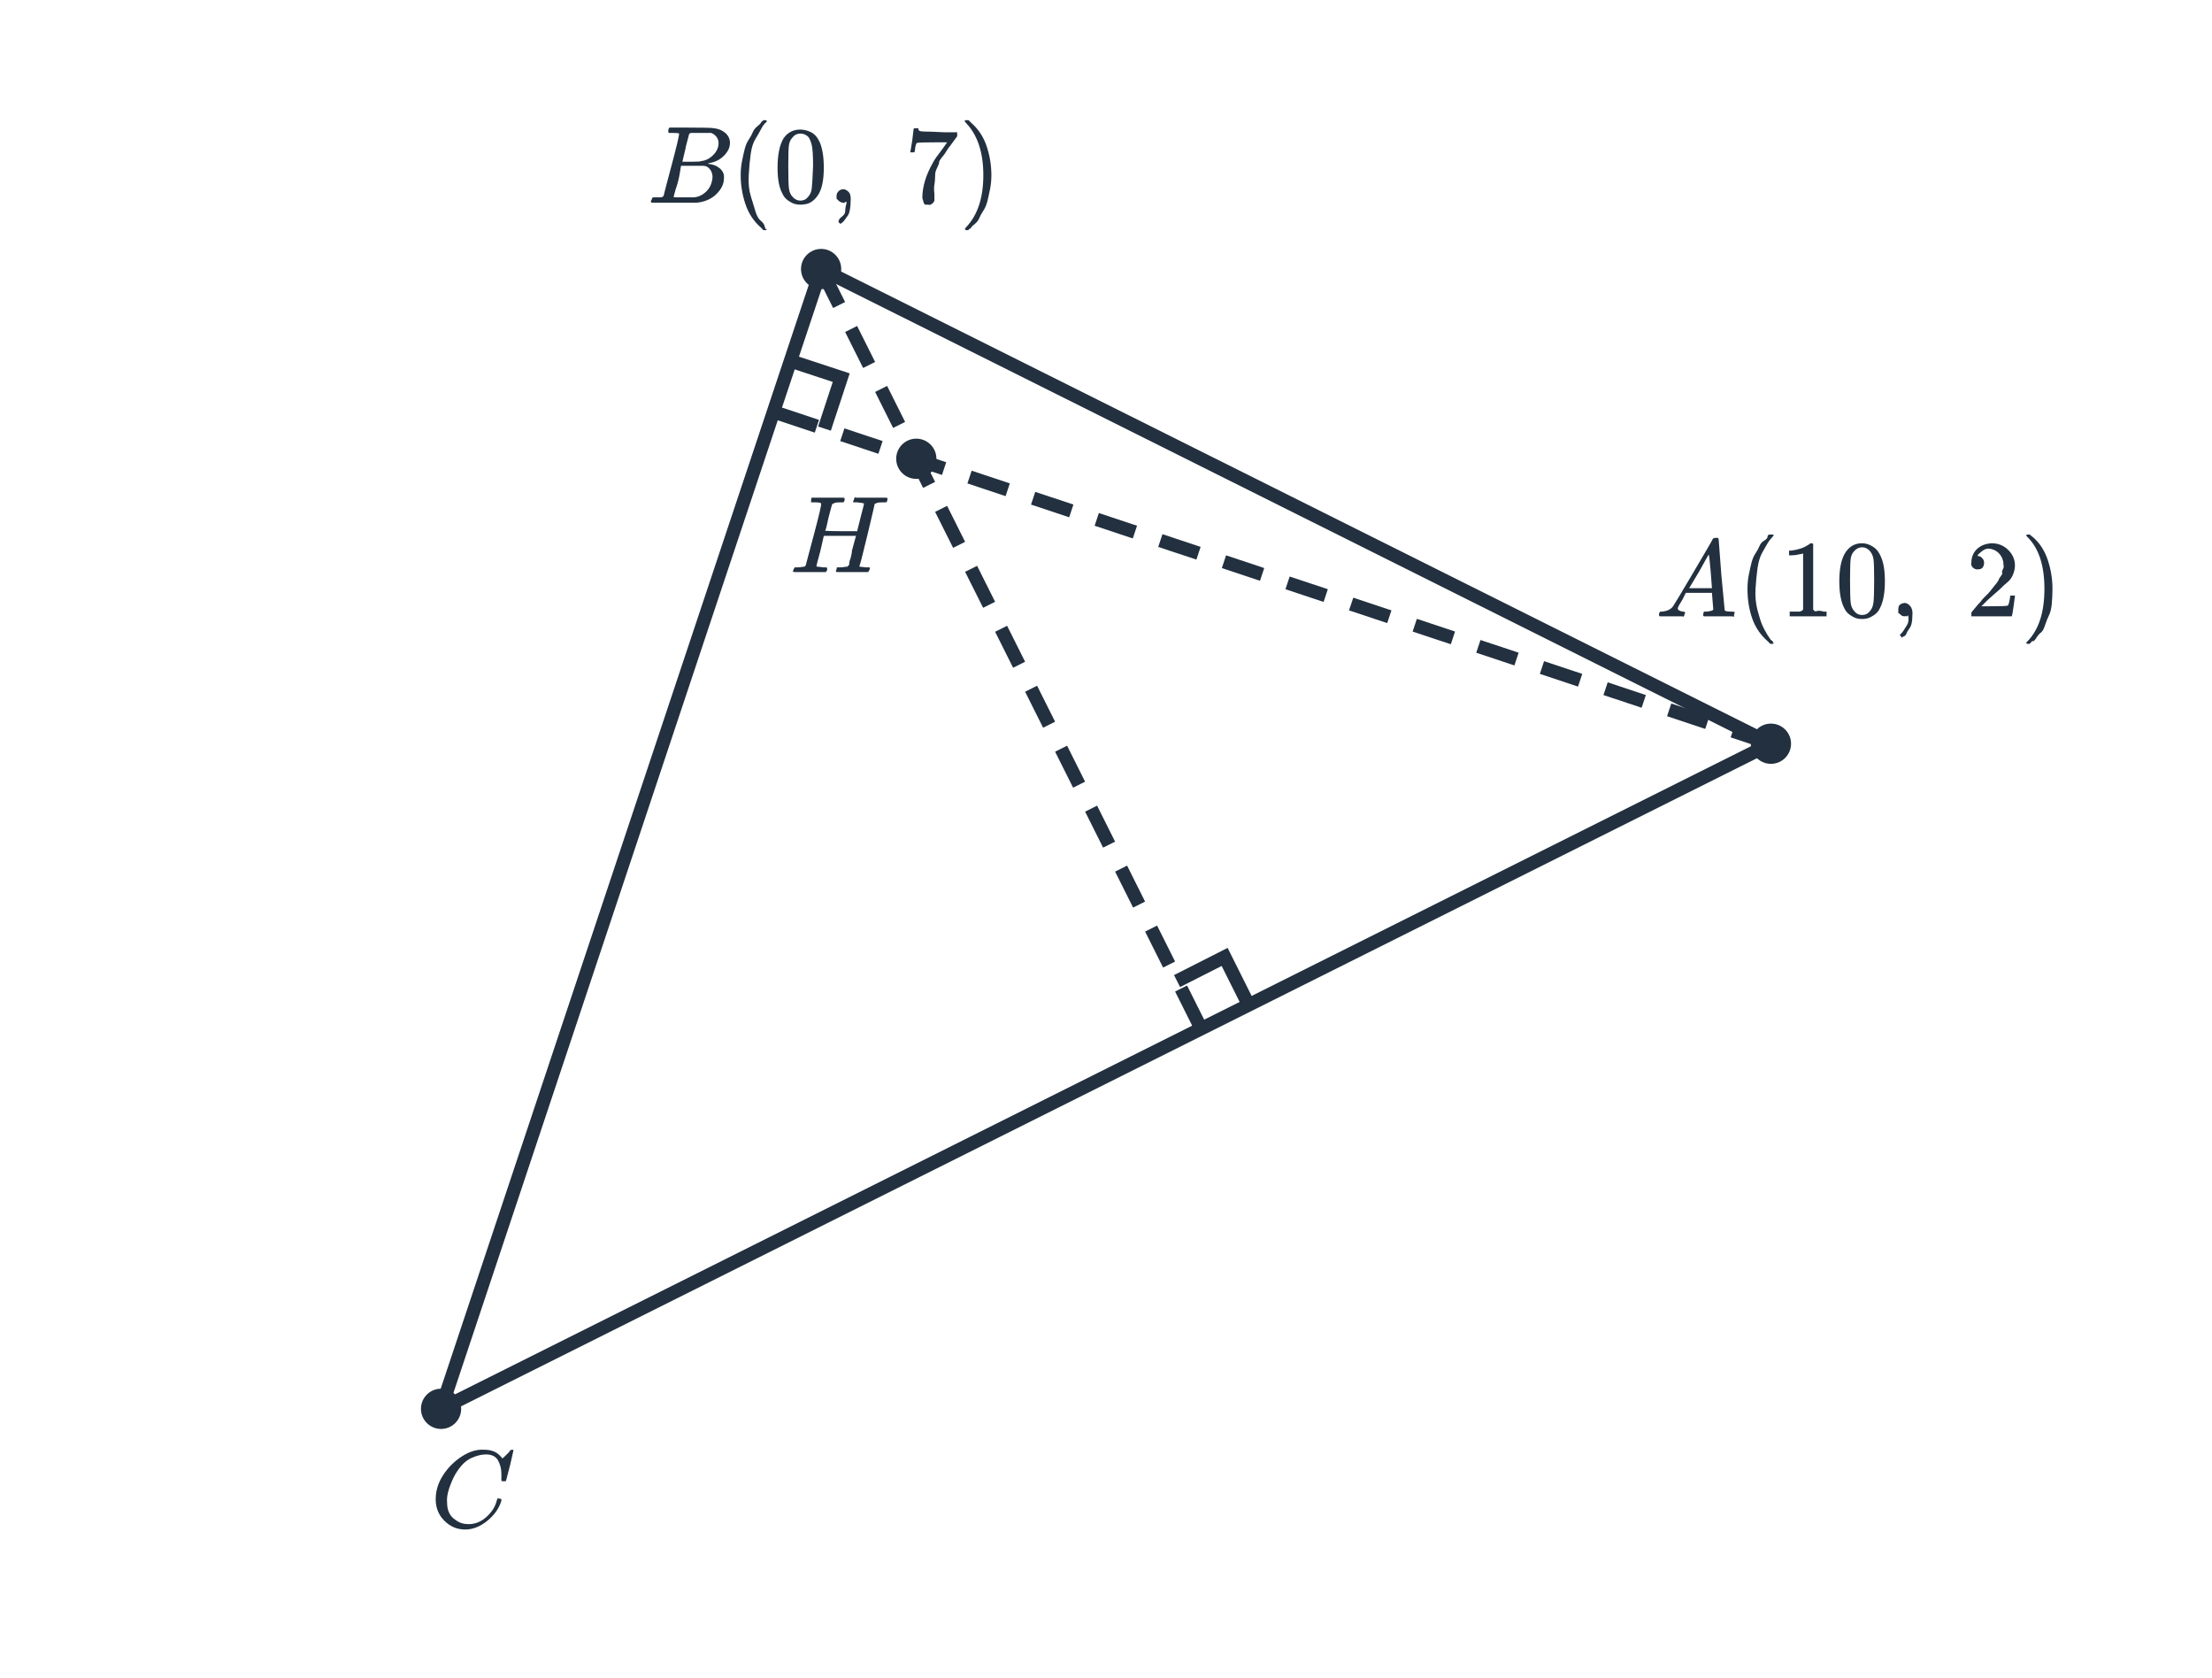
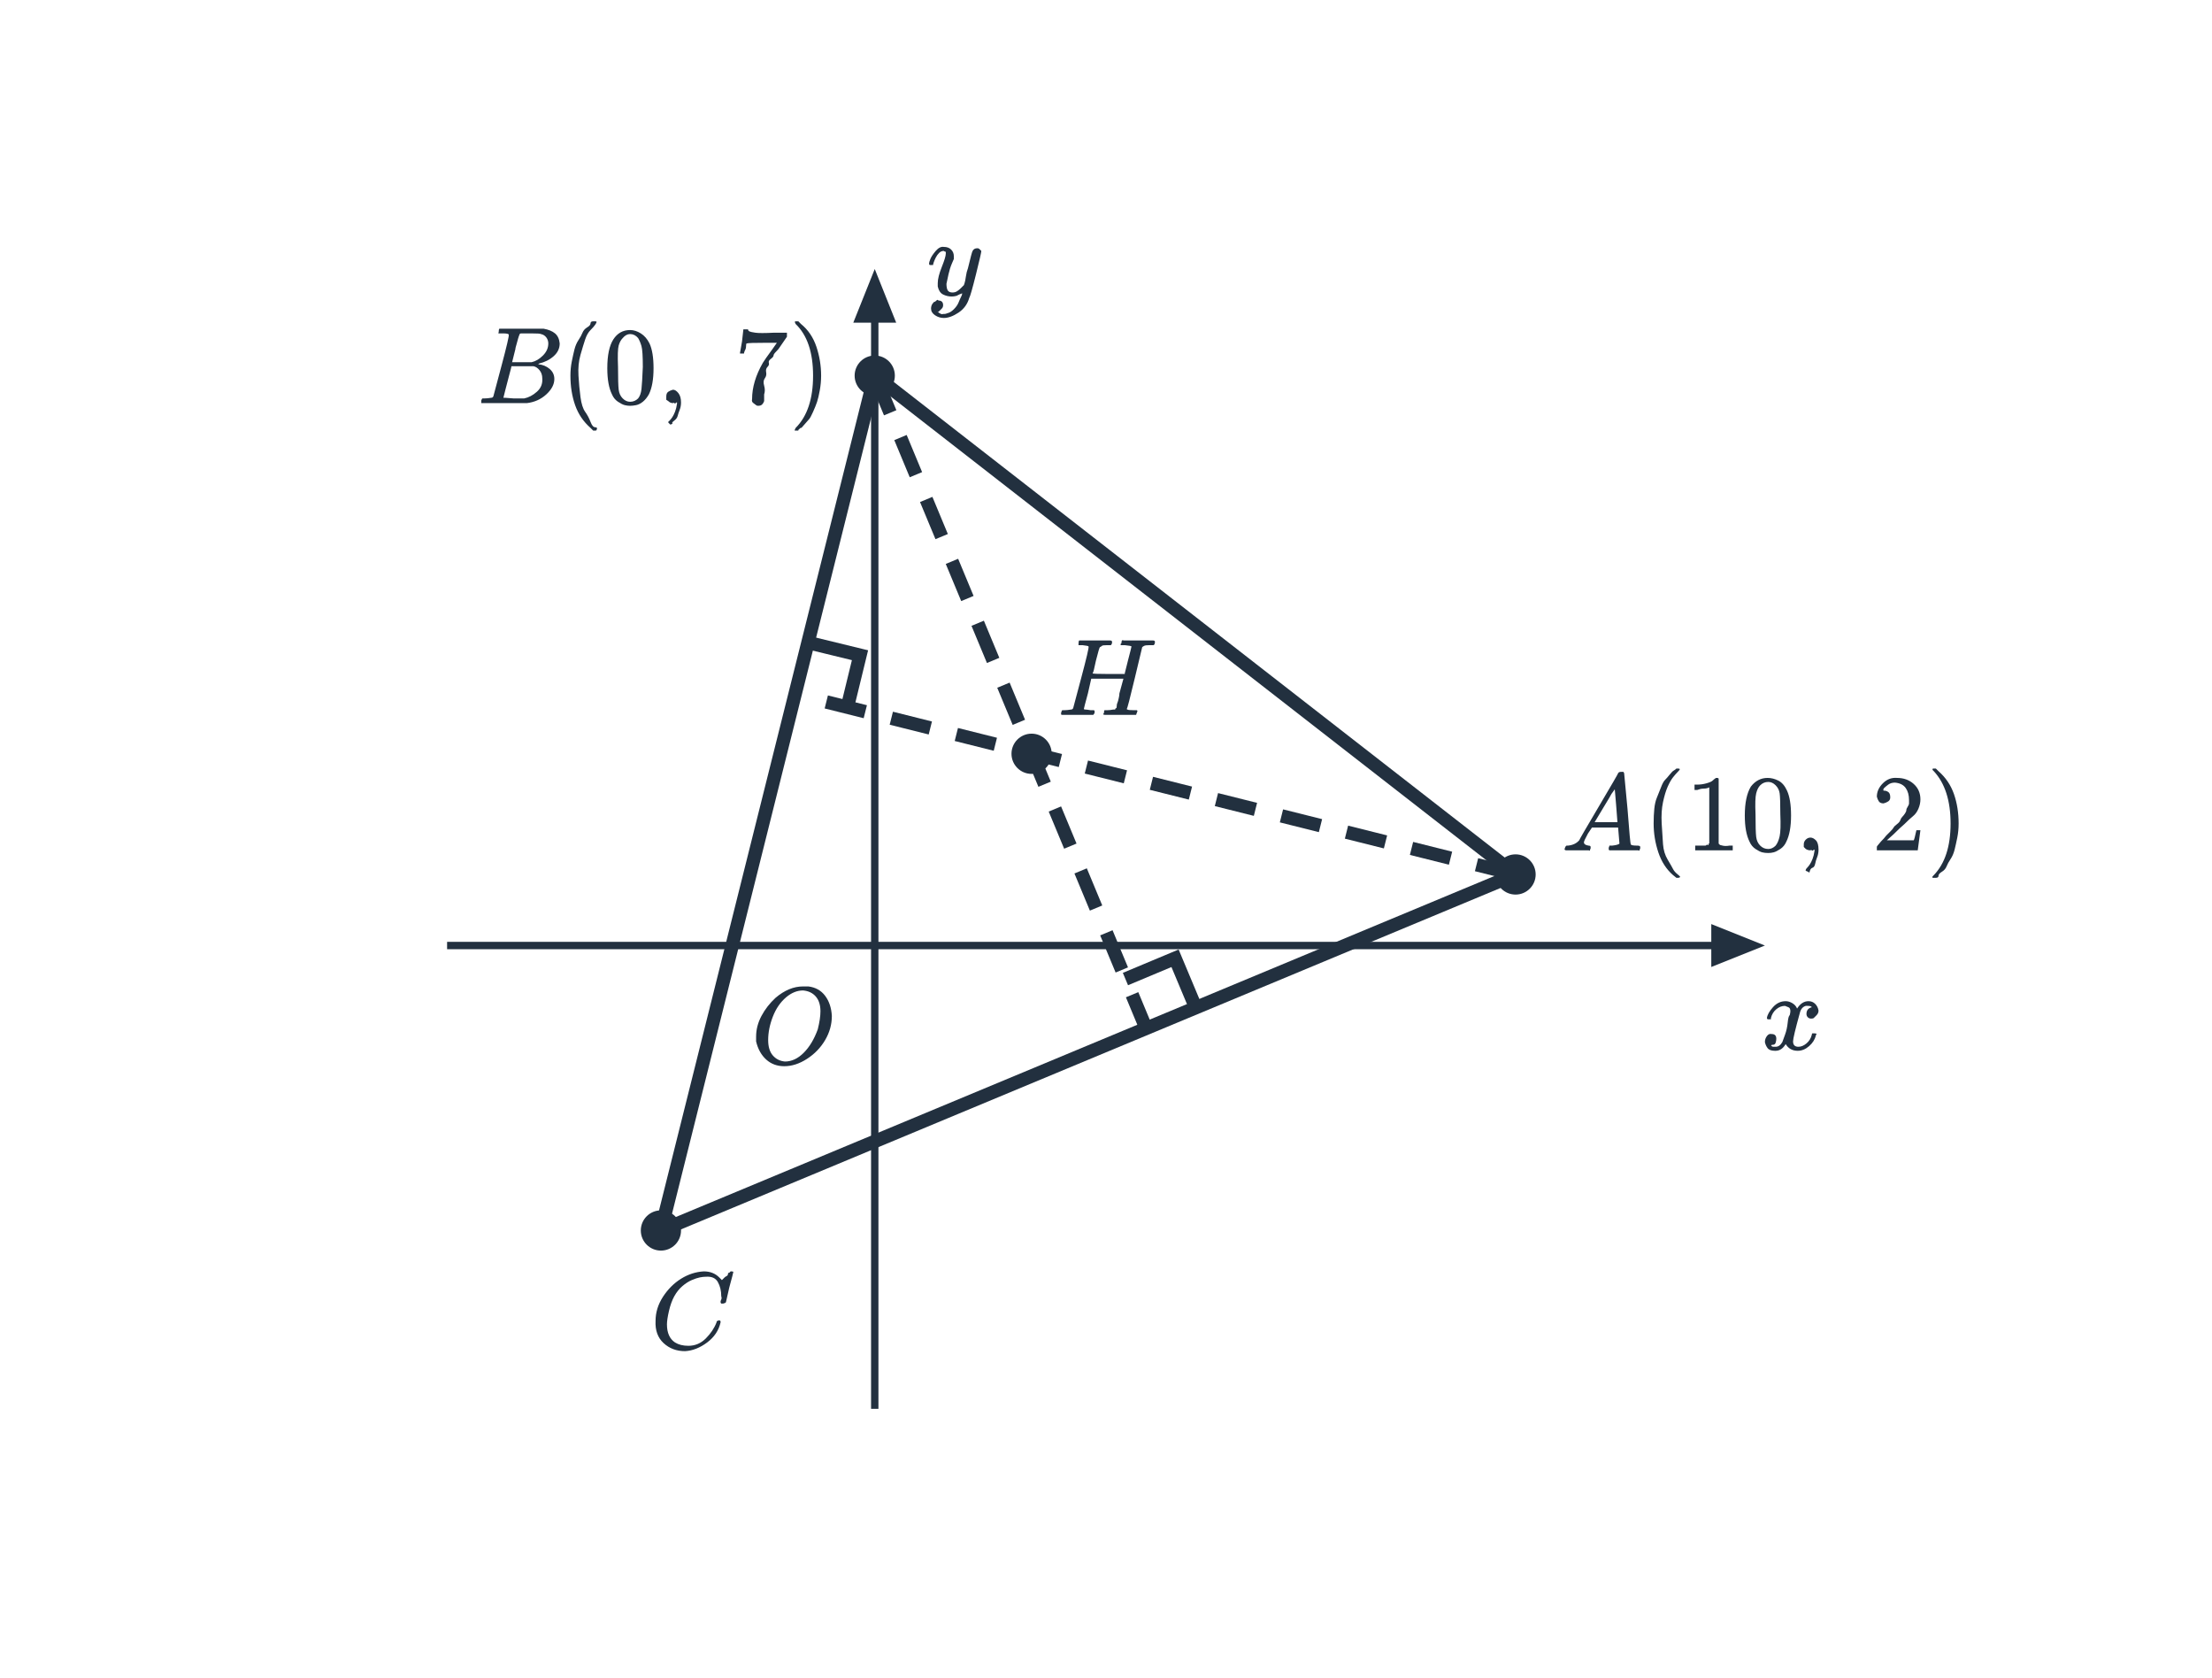
<svg xmlns="http://www.w3.org/2000/svg" width="600" height="455" viewBox="0 0 330 250" fill="none">
-   <line x1="264.2" y1="110.8" x2="122.5" y2="40" stroke="#22303f" stroke-width="2" />
-   <line x1="122.5" y1="40" x2="65.8" y2="210" stroke="#22303f" stroke-width="2" />
-   <line x1="65.8" y1="210" x2="264.2" y2="110.8" stroke="#22303f" stroke-width="2" />
-   <line x1="264.2" y1="110.8" x2="115.4" y2="61.3" stroke="#22303f" stroke-width="2" stroke-dasharray="6 4" />
-   <line x1="122.5" y1="40" x2="179.2" y2="153.3" stroke="#22303f" stroke-width="2" stroke-dasharray="6 4" />
-   <path d="M 117.9 53.7 L 125.5 56.2 L 123 63.8" stroke="#22303f" stroke-width="2" />
-   <path d="M 186.3 149.8 L 182.7 142.6 L 175.6 146.2" stroke="#22303f" stroke-width="2" />
-   <circle cx="264.2" cy="110.8" r="3" fill="#22303f" />
-   <circle cx="122.5" cy="40" r="3" fill="#22303f" />
-   <circle cx="65.8" cy="210" r="3" fill="#22303f" />
-   <circle cx="136.7" cy="68.3" r="3" fill="#22303f" />
+   <line x1="66.7" y1="140.9" x2="261.8" y2="140.9" stroke="#22303f" stroke-width="1.1" />
+   <path d="M 263.3 140.9 L 255.3 144.1 L 255.3 137.7 Z" fill="#22303f" />
+   <line x1="130.5" y1="210" x2="130.5" y2="41.5" stroke="#22303f" stroke-width="1.1" />
+   <path d="M 130.5 40 L 133.7 48 L 127.3 48 Z" fill="#22303f" />
+   <line x1="226.1" y1="130.3" x2="130.5" y2="55.9" stroke="#22303f" stroke-width="2" />
+   <line x1="130.5" y1="55.9" x2="98.6" y2="183.4" stroke="#22303f" stroke-width="2" />
+   <line x1="98.6" y1="183.4" x2="226.1" y2="130.3" stroke="#22303f" stroke-width="2" />
+   <line x1="226.1" y1="130.3" x2="118.6" y2="103.4" stroke="#22303f" stroke-width="2" stroke-dasharray="6 4" />
+   <line x1="130.5" y1="55.9" x2="171" y2="153.3" stroke="#22303f" stroke-width="2" stroke-dasharray="6 4" />
+   <path d="M 120.5 95.7 L 128.3 97.6 L 126.4 105.4" stroke="#22303f" stroke-width="2" />
+   <path d="M 178.4 150.2 L 175.3 142.8 L 167.9 145.9" stroke="#22303f" stroke-width="2" />
+   <circle cx="226.1" cy="130.3" r="3" fill="#22303f" />
+   <circle cx="130.5" cy="55.9" r="3" fill="#22303f" />
+   <circle cx="98.6" cy="183.4" r="3" fill="#22303f" />
+   <circle cx="153.9" cy="112.3" r="3" fill="#22303f" />
  <g class="tex" fill="#22303f">
-     <path d="M250.3 90.6q0 0.4 0.8 0.5q0.3 0 0.3 0.2q0 0-0.1 0.2q0 0.2-0.1 0.3t-0.2 0q0 0-0.2 0t-0.5 0t-1.1 0q-1.1 0-1.5 0l-0.1 0q-0.1-0.1-0.1-0.2q0-0.4 0.2-0.5l0.2 0q1.2-0.1 1.7-0.8q0.1-0.1 3-5t2.9-5q0.1-0.2 0.4-0.2l0.1 0l0.3 0q0.1 0.2 0.1 0.2l0.4 5.3q0.5 5.2 0.5 5.3q0.1 0.2 1.1 0.2q0.4 0 0.4 0.1q0 0.1-0.1 0.3q0 0.2 0 0.3t-0.3 0q0 0-0.2 0t-0.6 0t-1.2 0q-1.6 0-2 0l-0.2 0q-0.1-0.1-0.1-0.1t0-0.3q0.1-0.2 0.1-0.3l0.1 0l0.3 0q0.9-0.1 1-0.3l-0.2-2.5l-3.9 0l-0.5 1q-0.7 1.1-0.7 1.3ZM255.4 87.6q0-0.2-0.2-2.6t-0.3-2.4l-0.4 0.7q-0.3 0.5-1 1.8l-1.5 2.5l1.7 0q1.7 0 1.7 0ZM260.7 87.7q0-1.1 0.2-2.1t0.4-1.8t0.6-1.4t0.6-1.1t0.7-0.8t0.5-0.6t0.4-0.3l0.2 0l0.1 0q0.2 0 0.2 0.1q0 0.1-0.3 0.4t-0.6 0.8t-0.8 1.4t-0.7 2.3t-0.3 3.1t0.3 3.2t0.7 2.2t0.8 1.5t0.6 0.8t0.3 0.4q0 0.1-0.2 0.1l-0.1 0l-0.2 0l-0.4-0.4q-1.6-1.4-2.3-3.4t-0.7-4.4ZM269 82.4l-0.2 0.1q-0.2 0-0.6 0.1t-1 0.1l-0.3 0l0-0.7l0.3 0q0.8-0.1 1.4-0.3t0.9-0.4t0.5-0.3q0-0.1 0.2-0.1q0.2 0 0.3 0.1l0 4.9l0 4.9q0.1 0.1 0.2 0.2t0.4 0t1 0.1l0.4 0l0 0.7l-0.2 0q-0.3 0-2.6 0q-2.2 0-2.5 0l-0.2 0l0-0.7l0.4 0q0.4 0 0.6 0t0.4 0t0.3-0.1t0.1 0t0.1-0.1t0.1-0.1l0-8.4ZM275.3 82.3q0.9-1.4 2.5-1.4q0.8 0 1.6 0.5t1.2 1.5q0.6 1.3 0.6 3.7q0 2.5-0.7 3.9q-0.3 0.7-0.9 1.1t-1 0.5t-0.8 0.1q-0.4 0-0.8-0.1t-1-0.5t-0.9-1.1q-0.7-1.4-0.7-3.9q0-2.9 0.9-4.3ZM279 82.1q-0.5-0.6-1.2-0.6q-0.7 0-1.2 0.6q-0.4 0.4-0.5 1.1t-0.1 3.2q0 2.6 0.1 3.4t0.6 1.3q0.4 0.5 1.1 0.5q0.7 0 1.1-0.5q0.5-0.5 0.6-1.4t0.1-3.3q0-2.4-0.1-3.1t-0.5-1.2ZM283.2 91.3t0-0.5t0.2-0.7t0.7-0.3q0.5 0 0.9 0.5t0.3 1.4q0 0.6-0.1 1.1t-0.4 0.9t-0.4 0.7t-0.4 0.4t-0.2 0.2q-0.1 0-0.2-0.2t-0.2-0.2q0 0 0.2-0.2t0.4-0.5t0.5-0.8t0.2-1.2l0-0.2l0 0q0 0-0.1 0t-0.1 0.1t-0.1 0t-0.2 0q-0.5 0-0.7-0.3ZM295 84.8q-0.4 0-0.7-0.3t-0.2-0.7q0-1.2 0.8-2t2.2-0.9q1.5 0 2.5 1t1 2.3q0 0.7-0.3 1.4t-0.8 1.1t-1.3 1.2q-0.6 0.5-1.7 1.5l-0.9 0.9l1.2 0q2.6 0 2.7-0.1q0.2 0 0.4-1.4l0-0.1l0.7 0l0 0.1q0 0-0.2 1.5t-0.3 1.5l0 0l-6 0l0-0.3l0-0.2q0-0.1 0.1-0.2t0.5-0.6q0.4-0.5 0.8-0.9q0.1-0.2 0.5-0.6t0.6-0.6t0.5-0.6t0.4-0.5t0.4-0.5t0.3-0.5t0.3-0.5t0.2-0.5t0.1-0.5t0.1-0.6q0-1-0.6-1.7t-1.6-0.8q-0.5 0-0.9 0.3t-0.6 0.5t-0.2 0.3q0 0 0.1 0q0.3 0 0.6 0.3t0.3 0.7q0 0.4-0.2 0.7t-0.8 0.3ZM302.4 79.6l0.1 0q0.1 0 0.1 0l0.2 0l0.5 0.4q1.5 1.3 2.2 3.4t0.7 4.3q0 1.1-0.1 2.2t-0.4 1.7t-0.6 1.5t-0.6 1.1t-0.7 0.8t-0.5 0.5t-0.4 0.3q-0.1 0.1-0.1 0.1l-0.2 0q-0.1 0-0.1 0t-0.1 0t-0.1-0.2q0 0 0.2-0.2q2.5-2.6 2.5-7.8t-2.5-7.7q-0.2-0.2-0.2-0.2q0-0.2 0.1-0.2Z" />
+     <path d="M263.6 151.7q0.1-0.7 0.9-1.6t1.9-0.9q0.5 0 1 0.3t0.7 0.8q0.7-1.1 1.7-1.1q0.6 0 1 0.4t0.5 1q0 0.4-0.3 0.7t-0.4 0.4t-0.4 0.1q-0.3 0-0.5-0.2t-0.2-0.5q0-0.8 0.8-1q-0.1-0.2-0.6-0.2q-0.2 0-0.3 0q-0.7 0.2-0.9 1.1q-1 3.6-1 4.2q0 0.4 0.2 0.6t0.6 0.2q0.6 0 1.2-0.5t0.8-1.3q0-0.2 0.1-0.2t0.3 0l0 0q0.3 0 0.3 0.1q0 0-0.1 0.2q-0.2 0.9-1 1.6t-1.7 0.7q-1.2 0-1.8-1q-0.6 1-1.5 1l-0.1 0q-0.8 0-1.1-0.4t-0.4-0.9q0-0.5 0.3-0.9t0.7-0.3q0.7 0 0.7 0.7q0 0.3-0.1 0.6t-0.4 0.3t-0.2 0.1l-0.1 0q0 0 0.1 0.1t0.3 0.1t0.3 0q0.6 0 1-0.7q0.1-0.3 0.4-1.1t0.4-1.8t0.3-1.1q0.1-0.4 0.1-0.6q0-0.5-0.3-0.6t-0.5-0.2q-0.7 0-1.3 0.5t-0.8 1.3q0 0.2 0 0.2t-0.3 0l-0.2 0q-0.1-0.1-0.1-0.2Z" />
  </g>
  <g class="tex" fill="#22303f">
-     <path d="M100.3 19.7q-0.4 0-0.5 0t-0.1-0.2q0-0.5 0.2-0.6q0 0 2.1 0q4.3 0 4.5 0.1q1 0.1 1.7 0.7t0.7 1.5q0 1-0.9 1.9t-2.2 1.1l-0.2 0.1q1.1 0.1 1.8 0.7t0.6 1.5q0 1.2-1.1 2.3t-2.9 1.3q-0.1 0-3.5 0q-3.2 0-3.3 0q-0.1-0.1-0.1-0.2q0-0.1 0.1-0.2q0.1-0.3 0.1-0.3q0.1-0.1 0.3-0.1l0.1 0q0.4 0 1 0q0.2-0.1 0.3-0.2q0-0.1 1.2-4.6t1.1-4.7q0-0.1-1-0.1ZM107.2 21.2q0-0.5-0.3-0.9t-0.8-0.6q-0.1 0-1.5 0q-0.3 0-0.7 0t-0.5 0l-0.2 0q-0.3 0-0.4 0.2q0 0-0.5 1.9q0 0.1 0 0.1l-0.5 2.1l1.3 0q1.4 0 1.5-0.1q1-0.1 1.8-0.9t0.8-1.8ZM106.3 26.3q0-0.7-0.4-1.2t-1-0.5q-0.1 0-1.3 0q-1.9 0-2 0q0 0-0.2 1.2t-0.6 2.3l-0.3 1.1q0 0.1 0.2 0.1t1.3 0q1.5 0 1.6 0q1-0.1 1.8-0.9t0.9-2.1ZM110.5 26q0-1.1 0.2-2.1t0.4-1.8t0.6-1.4t0.6-1.1t0.7-0.9t0.5-0.5t0.4-0.4l0.2 0l0.1 0q0.2 0 0.2 0.2q0 0-0.3 0.3t-0.6 0.9t-0.8 1.4t-0.7 2.2t-0.3 3.2t0.3 3.1t0.7 2.3t0.8 1.4t0.6 0.9t0.3 0.3q0 0.2-0.2 0.2l-0.1 0l-0.2 0l-0.4-0.4q-1.6-1.4-2.3-3.5t-0.7-4.3ZM116.9 20.5q0.9-1.3 2.5-1.3q0.8 0 1.6 0.4t1.3 1.5q0.6 1.4 0.6 3.8q0 2.5-0.7 3.8q-0.4 0.7-0.9 1.1t-1 0.5t-0.9 0.1q-0.4 0-0.8-0.1t-1-0.5t-0.9-1.1q-0.7-1.3-0.7-3.8q0-2.9 0.9-4.4ZM120.6 20.3q-0.5-0.5-1.2-0.5q-0.7 0-1.1 0.5q-0.5 0.5-0.6 1.2t-0.1 3.1q0 2.6 0.1 3.4t0.6 1.3q0.5 0.5 1.1 0.5q0.7 0 1.1-0.5q0.5-0.5 0.6-1.3t0.2-3.4q0-2.3-0.2-3.1t-0.5-1.2ZM124.8 29.5t0-0.4t0.3-0.7t0.7-0.3q0.4 0 0.8 0.4t0.3 1.5q0 0.5-0.1 1.1t-0.3 0.9t-0.5 0.7t-0.4 0.4t-0.2 0.2q0 0-0.2-0.2t-0.1-0.2q0-0.1 0.1-0.3t0.5-0.5t0.4-0.8t0.2-1.2l0-0.2l0 0.1q0 0-0.1 0t-0.1 0t-0.1 0.1t-0.2 0q-0.4 0-0.7-0.3ZM135.8 22.6q0 0 0.3-1.8l0.2-1.7q0-0.1 0.3-0.1l0.4 0l0 0.1q0 0.2 0.2 0.3t0.9 0.1t2.7 0.1l2 0l0 0.6l-1.1 1.5q-0.2 0.2-0.5 0.7t-0.4 0.6t-0.4 0.5t-0.3 0.6t-0.2 0.6t-0.3 0.7t-0.1 0.9t-0.1 1.1t0 1.4q0 0.2 0 0.4t0 0.4l0 0.2q-0.1 0.3-0.4 0.5t-0.5 0.1q-0.2 0-0.4 0t-0.3-0.3t-0.2-0.7q0-2.5 1.6-5.3q0.3-0.6 1.4-2l0.7-1l-1.5 0q-2.8 0-3 0.1q-0.1 0-0.2 0.4t-0.1 0.7l-0.1 0.3l0 0l-0.6 0l0 0ZM144 17.8l0.1 0q0.1 0 0.2 0l0.2 0l0.4 0.4q1.6 1.4 2.3 3.5t0.7 4.3q0 1.1-0.2 2.1t-0.4 1.8t-0.6 1.4t-0.6 1.1t-0.7 0.9t-0.5 0.5t-0.4 0.3q0 0.1 0 0.1l-0.2 0q-0.2 0-0.2 0t-0.1-0.1t-0.1-0.1q0.1 0 0.2-0.2q2.6-2.7 2.6-7.8t-2.6-7.8q-0.1-0.2-0.2-0.2q0-0.1 0.1-0.2Z" />
+     <path d="M138.6 39.2q0-0.2 0.2-0.7t0.8-1.2t1.2-0.6q0.7 0 1.1 0.4t0.4 1q0 0.3 0 0.4q0 0-0.3 0.7t-0.5 1.6t-0.3 1.4q0 0.7 0.2 1t0.7 0.3q0.4 0 0.7-0.2t0.5-0.4t0.5-0.5q0 0 0.1-0.3t0.2-1t0.3-1.2q0.6-2.5 0.7-2.6q0.2-0.4 0.7-0.4q0.2 0 0.3 0.1t0.2 0.2t0.1 0.1q0 0.3-0.8 3.5t-1 3.5q-0.4 1.4-1.6 2.2t-2.2 0.8q-0.7 0-1.3-0.4t-0.6-1q0-0.4 0.2-0.7t0.3-0.3t0.3-0.2t0.3 0q0.7 0 0.7 0.7q0 0.3-0.2 0.5t-0.4 0.4t-0.2 0l0 0.1q0 0 0.3 0.2t0.5 0.1l0.2 0q0.2 0 0.4-0.1q0.5-0.1 1-0.6t0.7-1t0.4-0.9t0.1-0.5l-0.1 0.1q-0.1 0-0.3 0.1t-0.4 0.2q-0.4 0.1-0.7 0.1q-0.7 0-1.3-0.3t-0.8-1.2q0-0.1 0-0.5q0-0.9 0.6-2.4t0.6-2q0 0 0 0q0-0.1 0-0.2t-0.1-0.1t-0.2-0.1l0 0q-0.4 0-0.7 0.3t-0.5 0.7t-0.3 0.7t-0.1 0.4q-0.1 0-0.3 0l-0.2 0q-0.1-0.1-0.1-0.2Z" />
  </g>
  <g class="tex" fill="#22303f">
-     <path d="M65 223.5q0-1.9 1.1-3.6t2.8-2.8t3.3-1q1.5 0 2.3 0.8q0.2 0.2 0.3 0.3t0.1 0.2l0 0q0.1 0 0.5-0.4q0.1-0.1 0.2-0.2t0.3-0.3t0.1-0.2l0.3-0.2l0.1 0q0.2 0 0.2 0.1q0 0-0.5 2.2q-0.6 2.3-0.6 2.3q0 0.1-0.1 0.1t-0.3 0l-0.2 0q-0.1-0.1-0.1-0.1q0 0 0-0.1t0-0.3t0-0.6q0-1.1-0.5-2t-1.8-0.9q-0.4 0-0.9 0.1t-1.2 0.4t-1.3 0.9t-1.2 1.6q-0.5 0.9-0.9 2.1t-0.3 2.1q0 1.8 1.3 2.6q0.8 0.6 1.9 0.6q1.5 0 2.7-1.1t1.5-2.4q0.1-0.2 0.1-0.3t0.3 0q0.3 0 0.3 0.1q0 0.1 0 0.2q-0.5 1.7-2.1 3t-3.3 1.3q-1.8 0-3.1-1.3t-1.3-3.2Z" />
+     <path d="M124.1 151.4q0 1.9-1 3.6t-2.7 2.8t-3.4 1.1q-1.6 0-2.7-1t-1.5-2.7q0-0.1 0-0.7q0-1.6 0.8-3.1t2.1-2.7q2-1.7 4.1-1.7q0.6 0 0.8 0q1.6 0.2 2.5 1.4t1 3ZM122.4 150.7q0-1.4-0.7-2.2t-1.9-0.9q-1.3 0-2.5 1q-1.3 1.1-2 2.9t-0.7 3.5q0 1.5 0.7 2.3t1.8 0.9q1.5 0 2.8-1.3t2.1-3.5q0.4-1.6 0.4-2.7Z" />
  </g>
  <g class="tex" fill="#22303f">
-     <path d="M121.6 74.8q-0.6 0-0.6 0q0-0.1 0-0.2q0-0.4 0.1-0.5q0.1 0 0.3 0q0.7 0 2.2 0q0.6 0 1.1 0t0.7 0t0.3 0q0.3 0 0.3 0.1q0 0.1 0 0.3q-0.1 0.3-0.2 0.3l0 0q-0.1 0-0.1 0t-0.1 0t-0.2 0t-0.1 0q-0.7 0-0.8 0.1t-0.3 0.1q-0.1 0.1-0.6 2.1q-0.1 0.4-0.2 0.9t-0.2 0.8l-0.1 0.2q0 0.1 2.4 0.1l2.4 0l0-0.1q0 0 0.5-2q0.5-1.9 0.5-2t-1-0.2q-0.3 0-0.5 0t-0.1-0.2q0 0 0.1-0.2q0-0.2 0.1-0.3t0.2 0q0.1 0 0.7 0t1.5 0q1.1 0 1.6 0t0.6 0q0.3 0 0.3 0.1q0 0.5-0.2 0.6l-0.1 0q0 0-0.1 0t-0.1 0t-0.1 0t-0.2 0q-0.6 0-0.8 0.1t-0.3 0.1q0 0.1-1.1 4.7t-1.2 4.6q0 0.1 0.1 0.1q0.1 0 0.9 0.1l0.5 0q0.1 0.1 0.1 0.1t-0.1 0.3q-0.1 0.2-0.2 0.3l-0.2 0q-0.6 0-2.2 0q-0.5 0-1 0t-0.8 0t-0.3 0q-0.3 0-0.3-0.1q0-0.1 0.1-0.3q0-0.3 0.1-0.3q0.1 0 0.3 0l0.1 0q0.4 0 0.9-0.1q0.1 0 0.2 0t0.1-0.1t0.1-0.1t0.1-0.3t0.1-0.5t0.2-0.7q0.1-0.4 0.1-0.7q0.6-2.2 0.6-2.2t-2.4 0l-2.4 0l-0.5 2.2q-0.6 2.2-0.6 2.3q0 0.1 0.2 0.1t0.8 0.1l0.5 0q0.1 0.1 0.1 0.1t0 0.3q-0.1 0.2-0.2 0.3l-0.3 0q-0.6 0-2.1 0q-0.6 0-1.1 0t-0.7 0t-0.4 0q-0.3 0-0.3-0.1q0-0.1 0.1-0.3q0.1-0.3 0.2-0.3q0 0 0.2 0l0.1 0q0.4 0 1-0.1q0.2 0 0.3-0.2q0 0 1.2-4.5t1.1-4.7q0-0.2-0.9-0.2Z" />
+     <path d="M236.3 125.5q0 0.4 0.7 0.5q0.3 0 0.3 0.2q0 0 0 0.2q-0.1 0.2-0.1 0.3t-0.2 0q-0.1 0-0.2 0t-0.6 0t-1 0q-1.2 0-1.5 0l-0.1 0q-0.2-0.1-0.2-0.1q0.1-0.5 0.3-0.6l0.2 0q1.1-0.1 1.7-0.8q0-0.1 2.9-5t2.9-5q0.1-0.2 0.4-0.2l0.1 0l0.3 0q0.1 0.2 0.1 0.2l0.5 5.3q0.4 5.3 0.5 5.3q0 0.2 1 0.2q0.4 0 0.4 0.2q0 0 0 0.2q-0.1 0.2-0.1 0.3t-0.2 0q-0.1 0-0.2 0t-0.7 0t-1.2 0q-1.5 0-2 0l-0.2 0q-0.1-0.1-0.1-0.1t0-0.3q0.1-0.2 0.1-0.3l0.1 0l0.3 0q0.9-0.1 1.1-0.3l-0.2-2.4l-3.9 0l-0.6 0.9q-0.6 1.1-0.6 1.3ZM241.3 122.5q0-0.2-0.2-2.6t-0.2-2.3l-0.5 0.7q-0.2 0.4-1 1.7l-1.5 2.5l1.7 0q1.7 0 1.7 0ZM246.7 122.7q0-1.2 0.1-2.2t0.4-1.7t0.6-1.5t0.6-1.1t0.7-0.8t0.6-0.6t0.4-0.3l0.2 0l0 0q0.3 0 0.3 0.1q0 0.1-0.3 0.4t-0.7 0.8t-0.8 1.4t-0.7 2.3t-0.2 3.2t0.2 3.1t0.7 2.3t0.8 1.4t0.7 0.8t0.3 0.4q0 0.1-0.3 0.1l0 0l-0.2 0l-0.5-0.4q-1.5-1.3-2.2-3.4t-0.7-4.3ZM255 117.3l-0.2 0.1q-0.3 0.1-0.7 0.1t-0.9 0.2l-0.4 0l0-0.8l0.4 0q0.7 0 1.4-0.2t0.9-0.4t0.5-0.4q0 0 0.2 0q0.1 0 0.2 0.1l0 4.8l0 4.9q0.2 0.2 0.2 0.2t0.4 0.1t1 0l0.5 0l0 0.7l-0.2 0q-0.3 0-2.6 0q-2.2 0-2.6 0l-0.2 0l0-0.7l0.5 0q0.3 0 0.6 0t0.4 0t0.2-0.1t0.2 0t0.1-0.1t0.1-0.1l0-8.4ZM261.2 117.2q1-1.3 2.5-1.3q0.8 0 1.6 0.4t1.3 1.5q0.6 1.3 0.6 3.7q0 2.5-0.7 3.9q-0.3 0.7-0.9 1.1t-1 0.5t-0.8 0.1q-0.5 0-0.9-0.1t-1-0.5t-0.9-1.1q-0.7-1.4-0.7-3.9q0-2.8 0.9-4.3ZM264.9 117q-0.5-0.5-1.1-0.5q-0.7 0-1.2 0.5q-0.4 0.4-0.6 1.2t-0.1 3.1q0 2.6 0.1 3.4t0.6 1.3q0.5 0.5 1.2 0.5q0.6 0 1.1-0.5q0.4-0.5 0.6-1.4t0.1-3.3q0-2.4-0.1-3.1t-0.6-1.2ZM269.1 126.2t0-0.4t0.3-0.7t0.7-0.3q0.4 0 0.8 0.4t0.4 1.4q0 0.6-0.2 1.1t-0.3 1t-0.4 0.6t-0.4 0.5t-0.2 0.1q-0.1 0-0.3-0.1t-0.1-0.2q0-0.1 0.2-0.3t0.4-0.5t0.4-0.8t0.3-1.2l0-0.2l0 0q-0.1 0-0.1 0t-0.1 0.1t-0.2 0t-0.2 0q-0.4 0-0.7-0.2ZM281 119.7q-0.5 0-0.7-0.3t-0.3-0.7q0-1.1 0.9-2t2.1-0.8q1.5 0 2.5 0.9t1 2.3q0 0.7-0.3 1.4t-0.8 1.1t-1.3 1.2q-0.6 0.5-1.6 1.5l-1 0.9l1.3 0q2.5 0 2.7 0q0.1-0.1 0.4-1.5l0 0l0.6 0l0 0q0 0.1-0.2 1.5t-0.2 1.5l0 0l-6.1 0l0-0.3l0-0.2q0-0.1 0.1-0.2t0.5-0.6q0.5-0.5 0.8-0.9q0.2-0.2 0.6-0.6t0.5-0.6t0.5-0.5t0.5-0.6t0.3-0.5t0.4-0.5t0.2-0.5t0.2-0.5t0.2-0.5t0-0.5q0-1.1-0.5-1.8t-1.6-0.8q-0.6 0-1 0.3t-0.6 0.5t-0.1 0.4q0 0 0.1 0q0.3 0 0.6 0.2t0.3 0.8q0 0.4-0.3 0.6t-0.7 0.3ZM288.4 114.5l0 0q0.1 0 0.2 0l0.2 0l0.4 0.4q1.6 1.4 2.3 3.4t0.7 4.4q0 1.1-0.2 2.1t-0.4 1.8t-0.6 1.4t-0.6 1.1t-0.7 0.8t-0.5 0.6t-0.4 0.3q0 0 0 0l-0.2 0q-0.1 0-0.2 0t-0.1 0t0-0.2q0 0 0.2-0.2q2.5-2.6 2.5-7.7t-2.5-7.8q-0.2-0.2-0.2-0.2q0-0.2 0.1-0.2Z" />
+   </g>
+   <g class="tex" fill="#22303f">
+     <path d="M75 49.6q-0.5 0-0.6 0t0-0.2q0-0.4 0.1-0.5q0.1 0 2.2 0q4.2 0 4.4 0q1.1 0.2 1.7 0.7t0.7 1.5q0 1.1-0.9 1.9t-2.2 1.1l-0.1 0.1q1 0.1 1.7 0.7t0.7 1.5q0 1.2-1.2 2.3t-2.9 1.3q-0.1 0-3.5 0q-3.2 0-3.3 0q0-0.1 0-0.1q0-0.2 0-0.3q0.1-0.3 0.2-0.3q0 0 0.2 0l0.1 0q0.4 0 1-0.1q0.2 0 0.3-0.2q0 0 1.2-4.5t1.1-4.7q0-0.2-0.9-0.2ZM81.8 51.1q0-0.5-0.3-0.9t-0.8-0.5q-0.1-0.1-1.5-0.1q-0.3 0-0.6 0t-0.6 0l-0.2 0q-0.3 0-0.3 0.2q-0.1 0.1-0.6 2q0 0 0 0.1l-0.5 2l1.3 0q1.4 0 1.6 0q0.9-0.2 1.7-1t0.8-1.8ZM80.9 56.3q0-0.7-0.4-1.2t-0.9-0.6q-0.1 0-1.4 0q-1.9 0-1.9 0q0 0.1-0.3 1.2t-0.6 2.3l-0.3 1.2q0 0 0.2 0t1.3 0.1q1.5 0 1.6 0q1-0.2 1.9-1t0.8-2ZM85.1 55.9q0-1.1 0.2-2.1t0.4-1.8t0.6-1.4t0.6-1.1t0.7-0.8t0.5-0.6t0.4-0.3l0.2 0l0.1 0q0.2 0 0.2 0.1q0 0.1-0.2 0.4t-0.7 0.8t-0.8 1.4t-0.7 2.3t-0.3 3.1t0.3 3.2t0.7 2.2t0.8 1.5t0.7 0.8t0.2 0.4q0 0.1-0.2 0.1l-0.1 0l-0.2 0l-0.4-0.4q-1.6-1.4-2.3-3.4t-0.7-4.4ZM91.5 50.5q0.9-1.4 2.5-1.4q0.8 0 1.6 0.5t1.3 1.5q0.6 1.3 0.6 3.7q0 2.5-0.7 3.9q-0.4 0.7-0.9 1.1t-1 0.5t-0.9 0.1q-0.4 0-0.8-0.1t-1-0.5t-0.9-1.1q-0.7-1.4-0.7-3.9q0-2.9 0.9-4.3ZM95.2 50.3q-0.5-0.6-1.2-0.6q-0.6 0-1.1 0.6q-0.4 0.4-0.6 1.1t-0.1 3.2q0 2.6 0.1 3.4t0.6 1.3q0.5 0.5 1.1 0.5q0.7 0 1.2-0.5q0.4-0.5 0.5-1.4t0.2-3.3q0-2.4-0.2-3.1t-0.5-1.2ZM99.4 59.5t0-0.5t0.3-0.7t0.7-0.3q0.4 0 0.8 0.5t0.4 1.4q0 0.6-0.2 1.1t-0.3 0.9t-0.5 0.7t-0.3 0.4t-0.3 0.2q0 0-0.2-0.2t-0.1-0.2q0 0 0.2-0.2t0.4-0.5t0.4-0.8t0.3-1.2l0-0.2l-0.1 0q0 0 0 0t-0.1 0.1t-0.2 0t-0.2 0q-0.4 0-0.7-0.3ZM110.4 52.5q0 0 0.3-1.7l0.2-1.8q0 0 0.4 0l0.3 0l0 0q0 0.2 0.2 0.3t0.9 0.2t2.7 0l2 0l0 0.6l-1.1 1.6q-0.1 0.2-0.5 0.6t-0.4 0.6t-0.4 0.5t-0.3 0.6t-0.2 0.6t-0.2 0.8t-0.2 0.9t-0.1 1.1t0 1.3q0 0.2 0 0.5t0 0.4l0 0.1q-0.1 0.3-0.3 0.5t-0.6 0.2q-0.2 0-0.3-0.1t-0.4-0.3t-0.2-0.6q0-2.6 1.6-5.4q0.3-0.5 1.4-2l0.7-1l-1.5 0q-2.8 0-3 0.1q-0.1 0-0.1 0.4t-0.2 0.7l-0.1 0.3l0 0.1l-0.6 0l0-0.1ZM118.6 47.8l0.1 0q0.1 0 0.2 0l0.2 0l0.4 0.4q1.6 1.3 2.3 3.4t0.7 4.3q0 1.1-0.2 2.2t-0.4 1.7t-0.6 1.5t-0.6 1.1t-0.7 0.8t-0.5 0.5t-0.4 0.3q0 0.1 0 0.1l-0.2 0q-0.2 0-0.2 0t-0.1 0t0-0.2q0 0 0.1-0.2q2.6-2.6 2.6-7.8t-2.6-7.7q-0.1-0.2-0.1-0.2q0-0.2 0-0.2Z" />
+   </g>
+   <g class="tex" fill="#22303f">
+     <path d="M97.8 196.9q0-1.9 1.1-3.6t2.7-2.7t3.4-1.1q1.4 0 2.3 0.9q0.1 0.1 0.2 0.2t0.2 0.2l0 0q0 0 0.4-0.4q0.1-0.1 0.3-0.2t0.2-0.3t0.2-0.2l0.2-0.2l0.1 0q0.3 0 0.3 0.1q0 0.1-0.6 2.3q-0.5 2.2-0.5 2.2q-0.1 0.1-0.1 0.1t-0.3 0.1l-0.3 0q-0.1-0.1-0.1-0.2q0 0 0-0.1t0.1-0.3t0-0.5q0-1.2-0.5-2.1t-1.8-0.8q-0.4 0-0.9 0.1t-1.2 0.4t-1.4 0.9t-1.2 1.5q-0.5 0.9-0.8 2.2t-0.3 2q0 1.9 1.2 2.7q0.8 0.5 2 0.5q1.5 0 2.6-1.1t1.6-2.4q0-0.2 0.1-0.2t0.2-0.1q0.3 0 0.3 0.2q0 0.1 0 0.1q-0.4 1.8-2 3t-3.3 1.3q-1.9 0-3.2-1.2t-1.2-3.3Z" />
+   </g>
+   <g class="tex" fill="#22303f">
+     <path d="M161.5 96.1q-0.6 0-0.6 0q0-0.1 0-0.2q0-0.4 0.1-0.5q0.1 0 0.3 0q0.7 0 2.2 0q0.6 0 1.1 0t0.7 0t0.3 0q0.3 0 0.3 0.2q0 0 0 0.2q-0.1 0.3-0.2 0.3l0 0q-0.1 0-0.1 0t-0.1 0t-0.2 0t-0.1 0q-0.7 0-0.8 0.1t-0.3 0.2q-0.1 0-0.6 2q-0.1 0.4-0.2 0.9t-0.2 0.8l-0.1 0.2q0 0.1 2.4 0.1l2.4 0l0-0.1q0 0 0.5-2q0.5-1.9 0.5-2t-1-0.2q-0.3 0-0.5 0t-0.1-0.2q0 0 0.1-0.1q0-0.3 0.1-0.4t0.2 0q0.1 0 0.7 0t1.5 0q1.1 0 1.6 0t0.6 0q0.3 0 0.3 0.2q0 0.4-0.2 0.5l-0.1 0q0 0 0 0t-0.2 0t-0.1 0t-0.2 0q-0.6 0-0.8 0.1t-0.3 0.2q0 0-1.1 4.6t-1.2 4.6q0 0.1 0.1 0.1q0.1 0.1 0.9 0.1l0.5 0q0.1 0.1 0.1 0.1t-0.1 0.3q-0.1 0.2-0.1 0.3l-0.3 0q-0.6 0-2.2 0q-0.5 0-1 0t-0.8 0t-0.3 0q-0.3 0-0.3-0.1q0-0.1 0.1-0.2q0-0.4 0.1-0.4q0.1 0 0.3 0l0.1 0q0.4 0 0.9-0.1q0.1 0 0.2 0t0.1-0.1t0.1-0.1t0.1-0.3t0.1-0.5t0.2-0.7q0.1-0.4 0.1-0.7q0.6-2.2 0.6-2.2t-2.4 0l-2.4 0l-0.5 2.2q-0.6 2.2-0.6 2.3q0 0.1 0.2 0.1t0.8 0.1l0.5 0q0.1 0.1 0.1 0.1t0 0.3q-0.1 0.2-0.2 0.3l-0.3 0q-0.6 0-2.1 0q-0.6 0-1.1 0t-0.7 0t-0.4 0q-0.2 0-0.2-0.1q0-0.1 0-0.2q0.1-0.4 0.2-0.4q0 0 0.2 0l0.1 0q0.4 0 1-0.1q0.2 0 0.3-0.2q0 0 1.2-4.5t1.1-4.7q0-0.1-0.9-0.2Z" />
  </g>
</svg>
